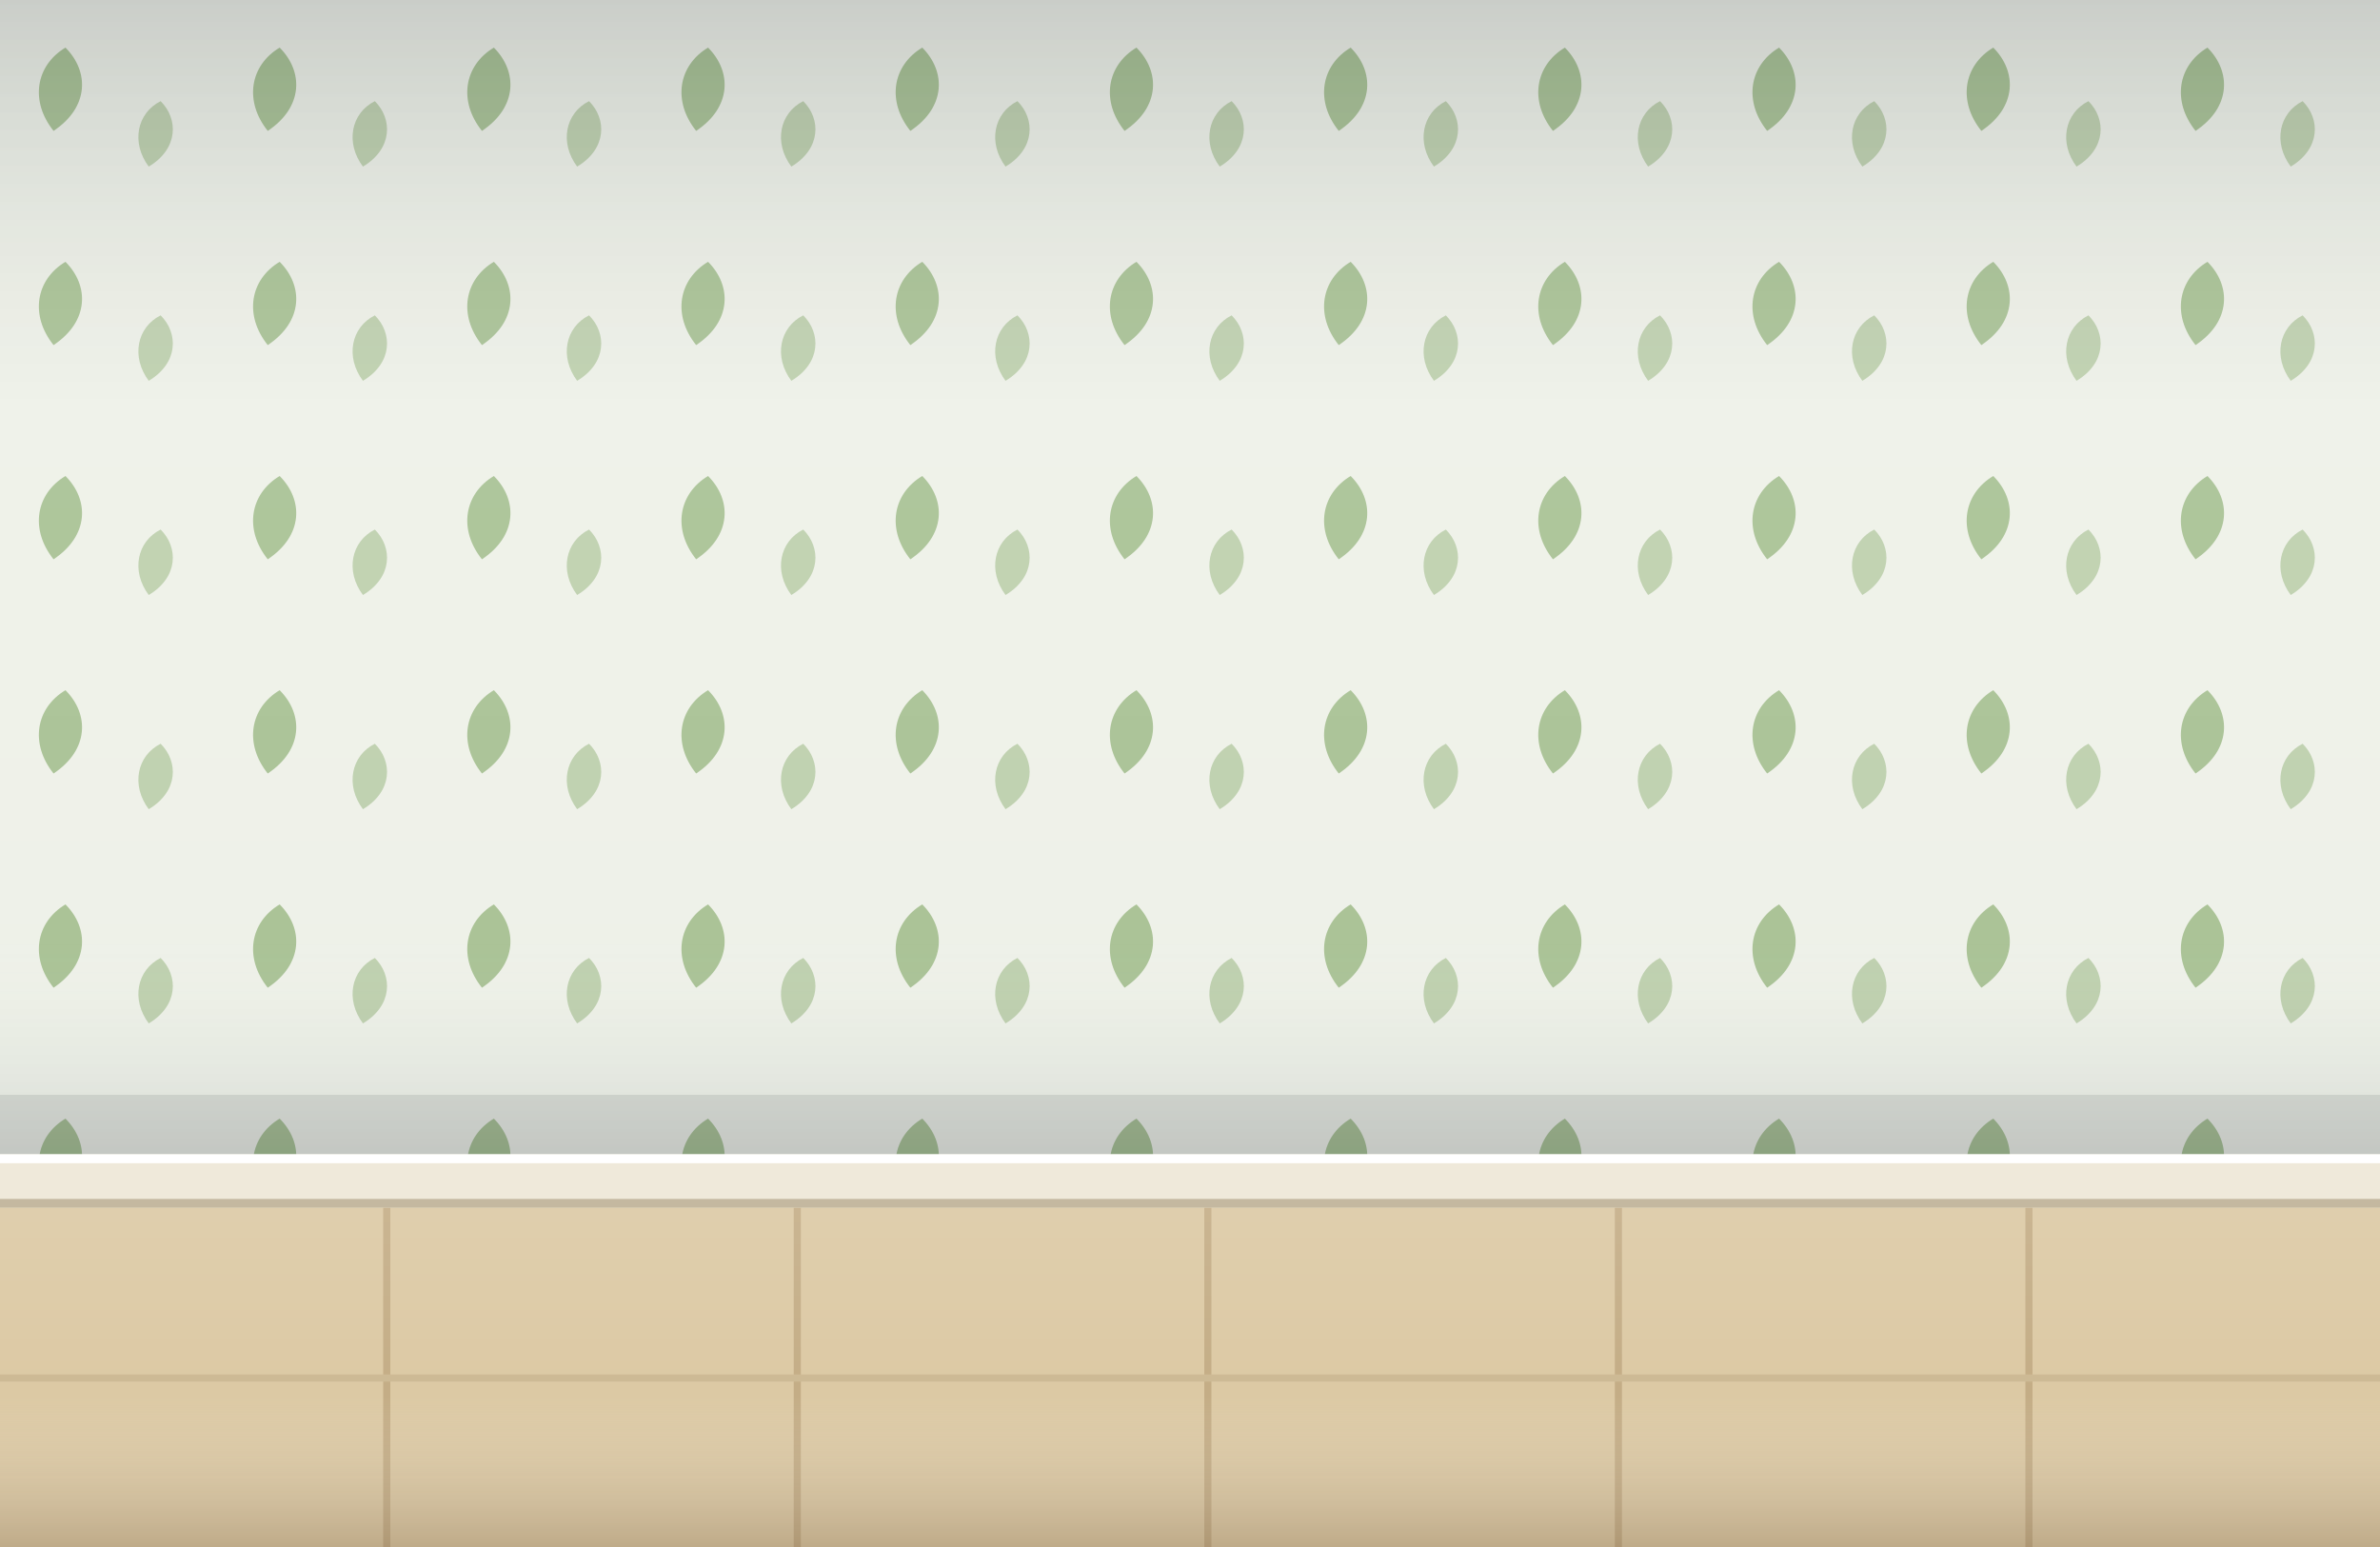
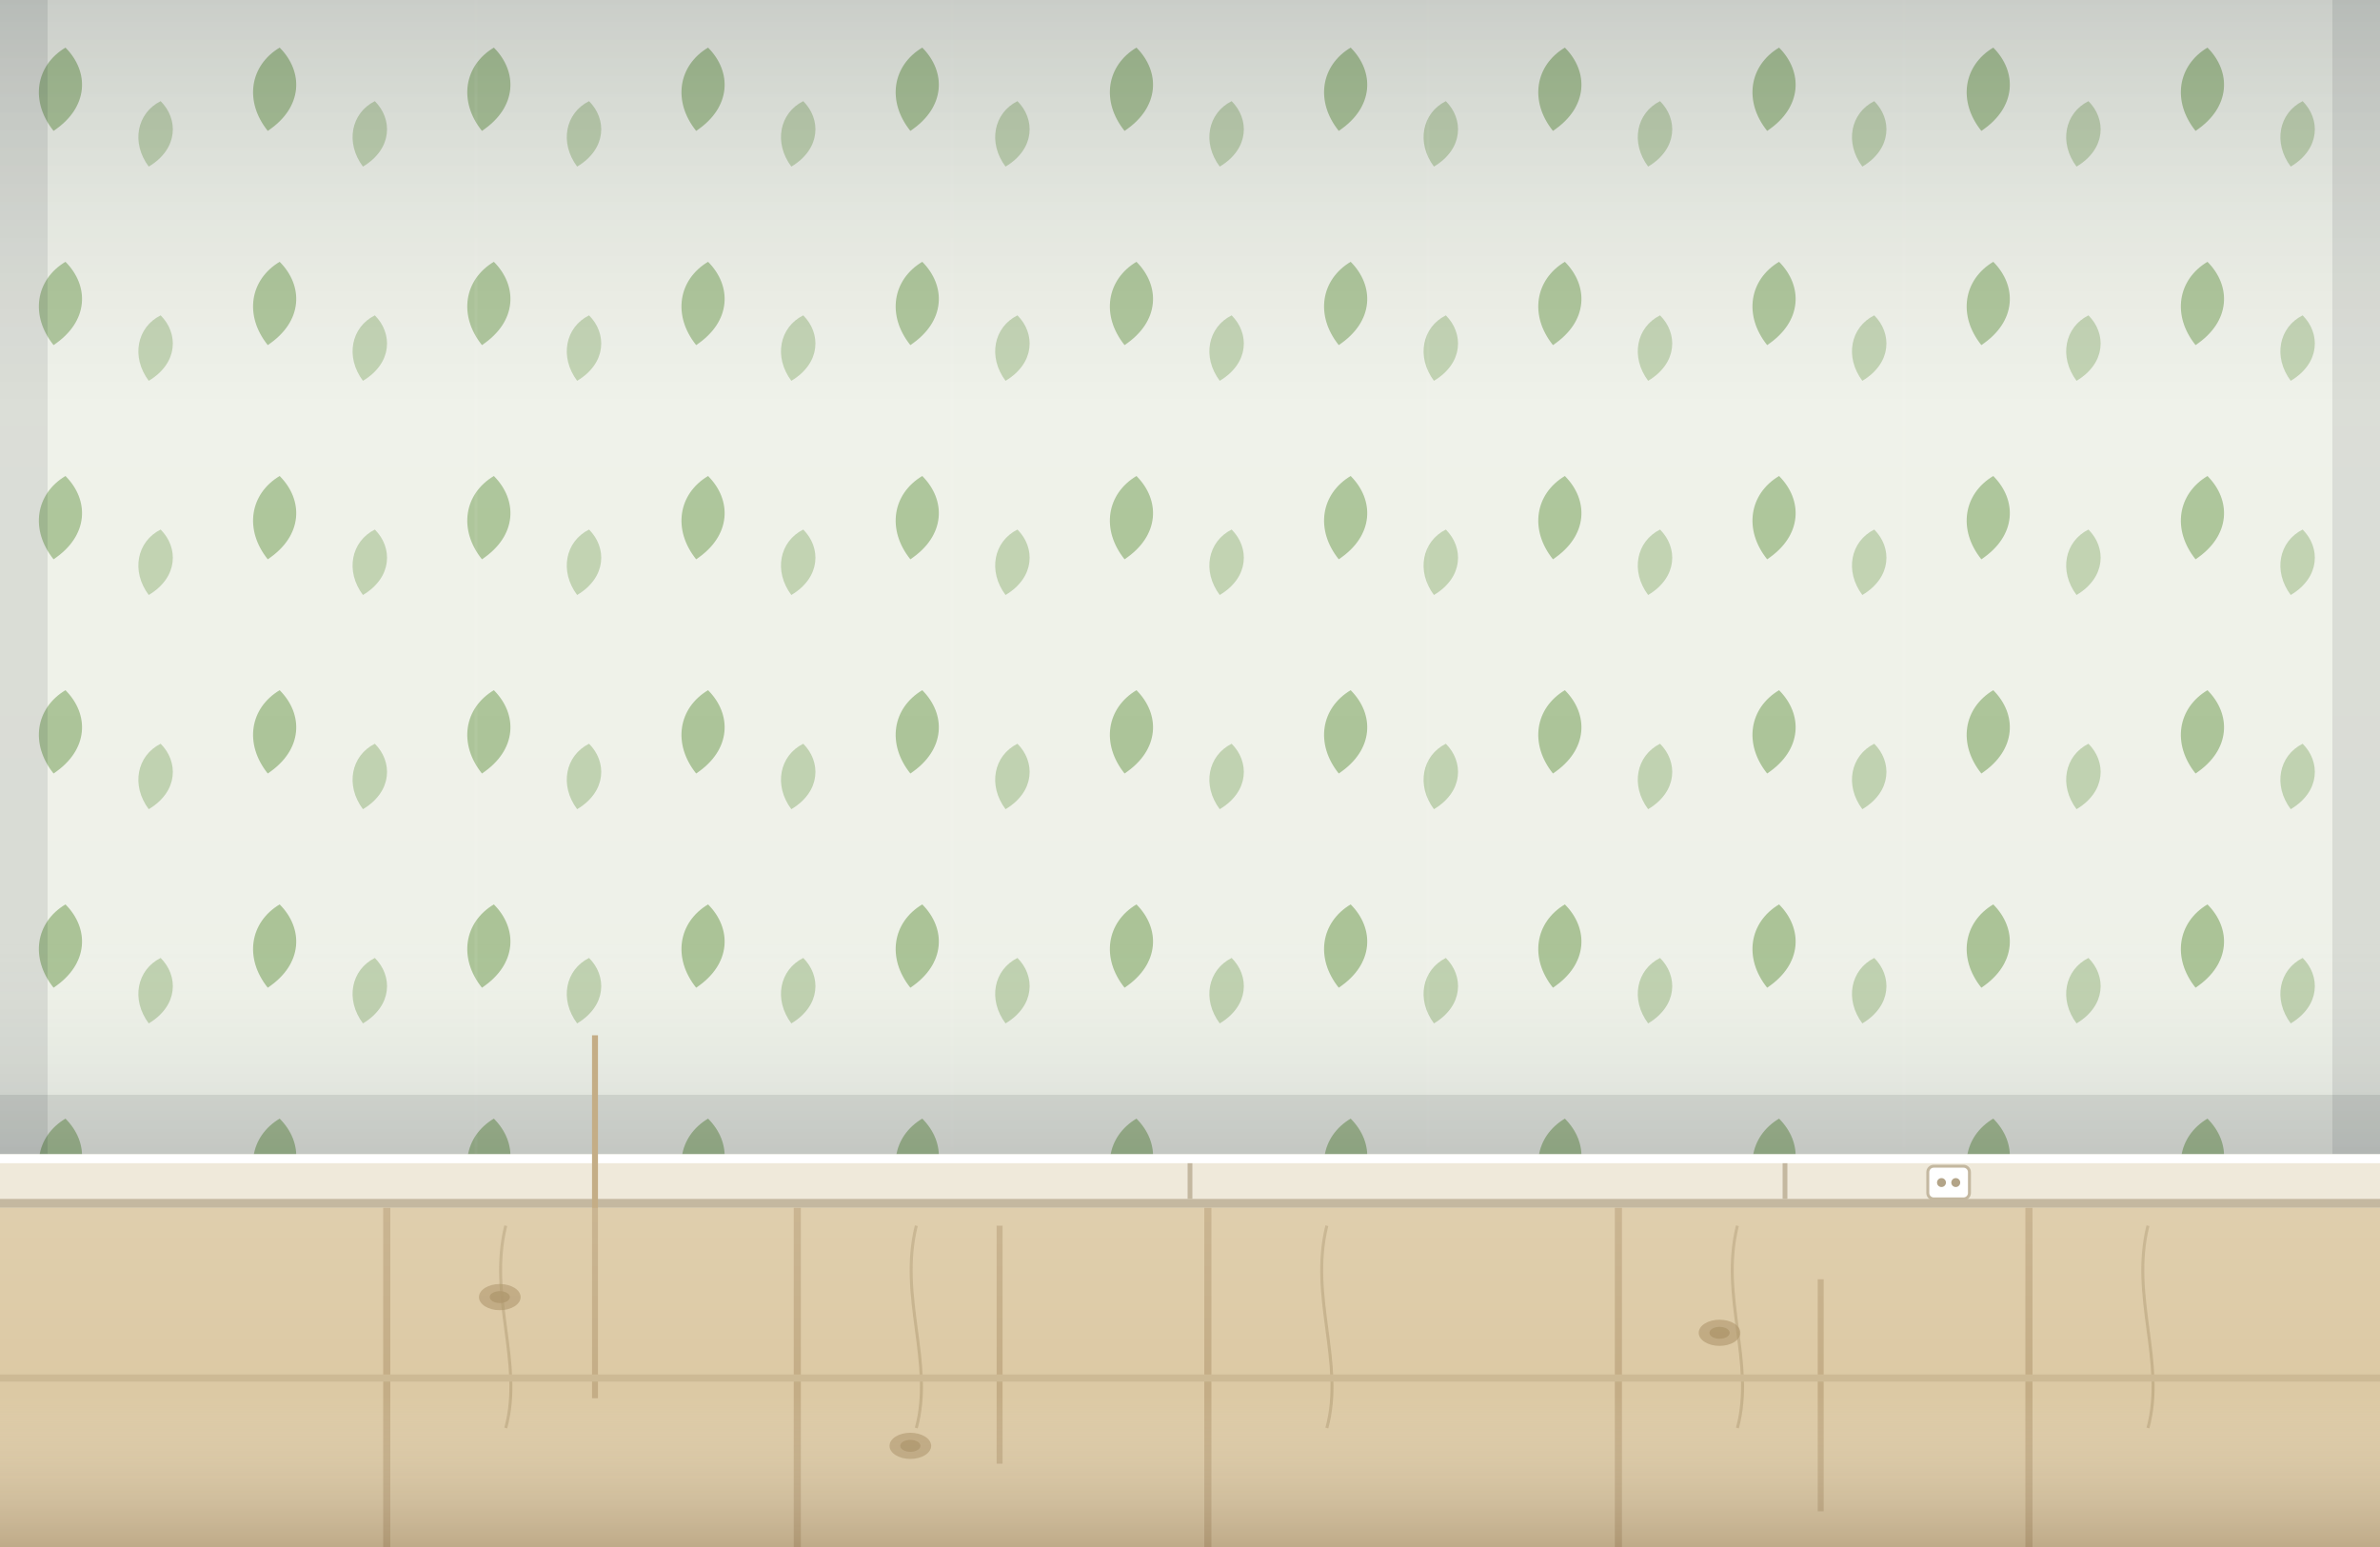
<svg xmlns="http://www.w3.org/2000/svg" viewBox="0 0 800 520" preserveAspectRatio="xMidYMid slice">
  <style>
    .st { animation: twinkle 2.6s ease-in-out infinite; }
    @keyframes twinkle { 0%, 100% { opacity: 0.25; } 50% { opacity: 1; } }
    .rain { animation: fall 1.6s linear infinite; }
    @keyframes fall { 0% { transform: translateY(-140px); } 100% { transform: translateY(0); } }
    .pt { animation: petal 8s linear infinite; }
    .pt.p2 { animation-duration: 10s; animation-delay: 2.6s; }
    .pt.p3 { animation-duration: 9s; animation-delay: 5s; }
    @keyframes petal { 0% { transform: translate(0, -20px) rotate(0deg); opacity: 0; } 12% { opacity: 1; } 88% { opacity: 1; } 100% { transform: translate(-60px, 420px) rotate(300deg); opacity: 0; } }
    .mist1 { animation: mbreath 9s ease-in-out infinite alternate; }
    .mist2 { animation: mbreath 12s ease-in-out infinite alternate; animation-delay: 2s; }
    @keyframes mbreath { 0% { opacity: 0.5; } 100% { opacity: 0.85; } }
  </style>
  <defs>
    <pattern id="wp" width="72" height="72" patternUnits="userSpaceOnUse">
      <rect width="72" height="72" fill="#eef1e8" />
      <g fill="#a9c295">
        <path d="M18 44 C10 34 12 22 22 16 C30 24 30 36 18 44 Z" />
        <path d="M50 56 C44 48 46 38 54 34 C60 40 60 50 50 56 Z" opacity="0.7" />
      </g>
    </pattern>
    <linearGradient id="wallGlow" x1="0" y1="0" x2="0" y2="1">
      <stop offset="0" stop-color="#0a1420" stop-opacity="0.16" />
      <stop offset="0.35" stop-color="#ffffff" stop-opacity="0.07" />
      <stop offset="0.8" stop-color="#ffffff" stop-opacity="0.02" />
      <stop offset="1" stop-color="#0a1420" stop-opacity="0.12" />
    </linearGradient>
    <linearGradient id="floorShade" x1="0" y1="0" x2="0" y2="1">
      <stop offset="0" stop-color="#ffffff" stop-opacity="0.1" />
      <stop offset="0.55" stop-color="#ffffff" stop-opacity="0" />
      <stop offset="1" stop-color="#7a6448" stop-opacity="0.3" />
    </linearGradient>
  </defs>
  <rect width="800" height="395" fill="url(#wp)" />
+   <line x1="160" y1="0" x2="160" y2="388" stroke="#ffffff" stroke-width="1" opacity="0.06" />
+   <line x1="320" y1="0" x2="320" y2="388" stroke="#ffffff" stroke-width="1" opacity="0.06" />
+   <line x1="480" y1="0" x2="480" y2="388" stroke="#ffffff" stroke-width="1" opacity="0.06" />
+   <line x1="640" y1="0" x2="640" y2="388" stroke="#ffffff" stroke-width="1" opacity="0.06" />
+   <rect width="16" height="388" fill="#0a1420" opacity="0.10" />
+   <rect x="784" width="16" height="388" fill="#0a1420" opacity="0.10" />
  <rect width="800" height="395" fill="url(#wallGlow)" />
  <rect y="368" width="800" height="20" fill="#0a1420" opacity="0.10" />
  <rect y="388" width="800" height="18" fill="#efe9da" />
  <rect y="388" width="800" height="3" fill="#ffffff" />
+   <line x1="200" y1="391" x2="200" y2="403" stroke="#c4b8a0" stroke-width="1.6" />
+   <line x1="400" y1="391" x2="400" y2="403" stroke="#c4b8a0" stroke-width="1.6" />
+   <line x1="600" y1="391" x2="600" y2="403" stroke="#c4b8a0" stroke-width="1.6" />
  <rect y="403" width="800" height="3" fill="#c4b8a0" />
+   <g>
+     <rect x="648" y="392" width="14" height="11" rx="2" fill="#ffffff" stroke="#c4b8a0" stroke-width="1" />
+     <circle cx="652.6" cy="397.5" r="1.5" fill="#b3a488" />
+     <circle cx="657.4" cy="397.5" r="1.5" fill="#b3a488" />
+   </g>
  <rect y="406" width="800" height="114" fill="#dcc9a4" />
  <g>
    <line x1="130" y1="406" x2="130" y2="520" stroke="#c4ad86" stroke-width="2.4" />
    <line x1="268" y1="406" x2="268" y2="520" stroke="#c4ad86" stroke-width="2.4" />
    <line x1="406" y1="406" x2="406" y2="520" stroke="#c4ad86" stroke-width="2.4" />
    <line x1="544" y1="406" x2="544" y2="520" stroke="#c4ad86" stroke-width="2.4" />
    <line x1="682" y1="406" x2="682" y2="520" stroke="#c4ad86" stroke-width="2.4" />
  </g>
+   <g>
+     <line x1="200" y1="470" x2="200" y2="348" stroke="#c4ad86" stroke-width="2" />
+     <line x1="336" y1="412" x2="336" y2="492" stroke="#c4ad86" stroke-width="2" />
+     <line x1="612" y1="430" x2="612" y2="508" stroke="#c4ad86" stroke-width="2" />
+   </g>
+   <g>
+     <path d="M170 412 C164 436 176 458 170 480" stroke="#b39c74" stroke-width="1" fill="none" opacity="0.55" />
+     <path d="M308 412 C302 436 314 458 308 480" stroke="#b39c74" stroke-width="1" fill="none" opacity="0.55" />
+     <path d="M446 412 C440 436 452 458 446 480" stroke="#b39c74" stroke-width="1" fill="none" opacity="0.55" />
+     <path d="M584 412 C578 436 590 458 584 480" stroke="#b39c74" stroke-width="1" fill="none" opacity="0.55" />
+     <path d="M722 412 C716 436 728 458 722 480" stroke="#b39c74" stroke-width="1" fill="none" opacity="0.55" />
+   </g>
+   <g>
+     <ellipse cx="168" cy="436" rx="7" ry="4.4" fill="#ab9266" opacity="0.6" />
+     <ellipse cx="168" cy="436" rx="3.4" ry="2" fill="#ab9266" opacity="0.8" />
+     <ellipse cx="306" cy="486" rx="7" ry="4.4" fill="#ab9266" opacity="0.6" />
+     <ellipse cx="306" cy="486" rx="3.4" ry="2" fill="#ab9266" opacity="0.8" />
+     <ellipse cx="578" cy="448" rx="7" ry="4.4" fill="#ab9266" opacity="0.6" />
+     <ellipse cx="578" cy="448" rx="3.4" ry="2" fill="#ab9266" opacity="0.8" />
+   </g>
  <rect y="462" width="800" height="2.4" fill="#cdb994" />
  <rect y="406" width="800" height="114" fill="url(#floorShade)" />
</svg>
